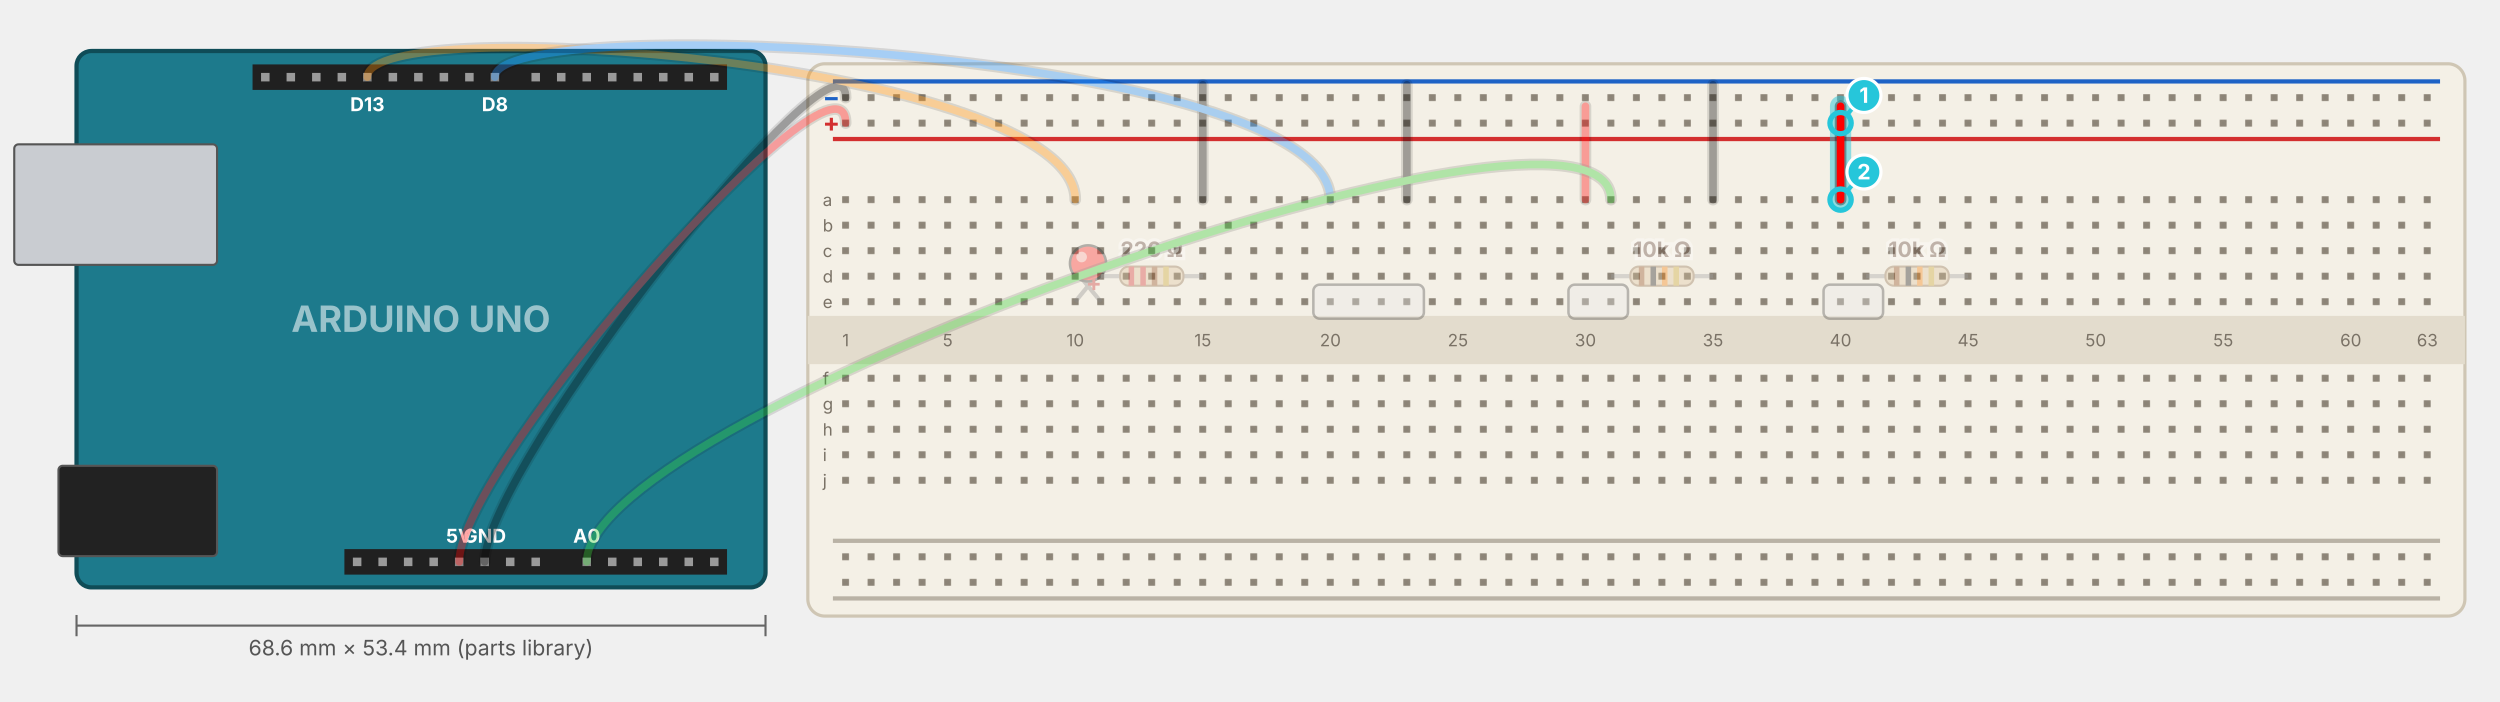
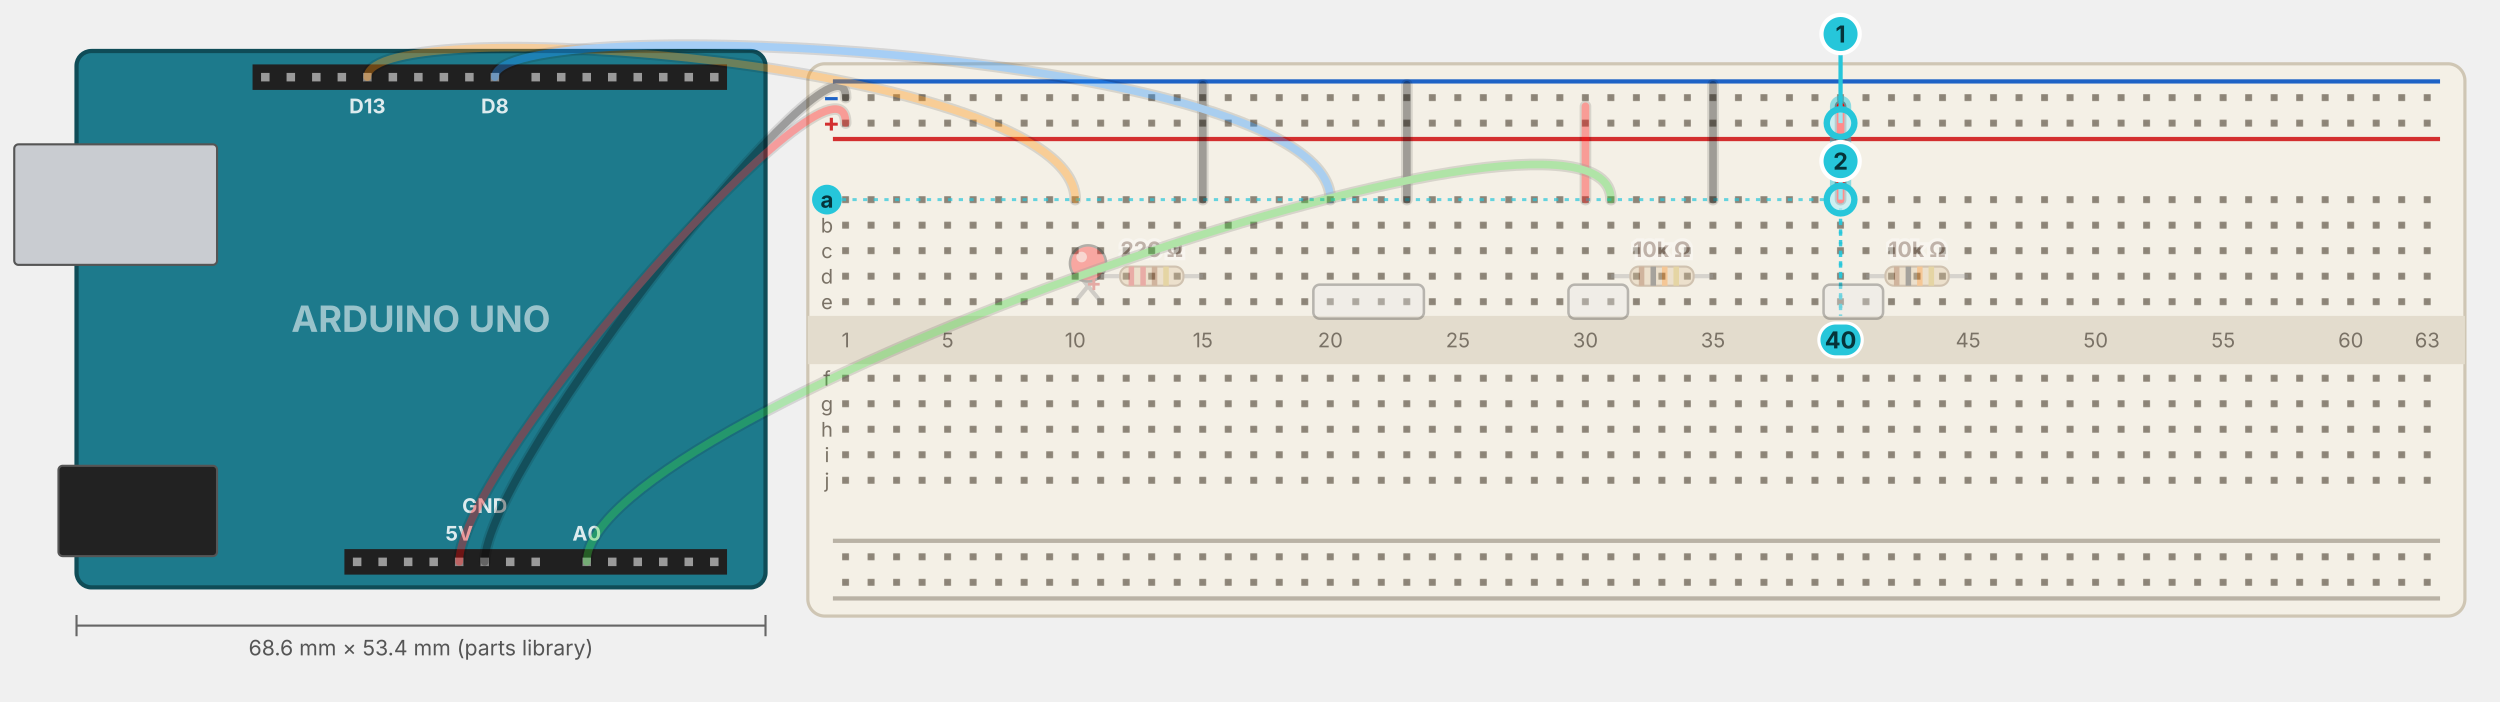
<svg xmlns="http://www.w3.org/2000/svg" viewBox="0 0 1176 330" font-family="system-ui,-apple-system,Segoe UI,sans-serif">
  <rect x="36" y="24" width="324.1" height="252.3" rx="7" fill="#1d7a8c" stroke="#0f4c57" stroke-width="2" />
  <rect x="6.7" y="67.9" width="95.4" height="56.7" rx="2" fill="#c9ccd1" stroke="#555" />
  <rect x="27.5" y="219.1" width="74.6" height="42.5" rx="2" fill="#222" stroke="#555" />
  <rect x="118.8" y="30.3" width="223.2" height="12.0" fill="#202020" />
  <rect x="162.0" y="258.3" width="180.0" height="12.0" fill="#202020" />
  <rect x="166.0" y="262.3" width="4" height="4" fill="#9a9a9a" />
  <rect x="178.0" y="262.3" width="4" height="4" fill="#9a9a9a" />
  <rect x="190.0" y="262.3" width="4" height="4" fill="#9a9a9a" />
  <rect x="202.0" y="262.3" width="4" height="4" fill="#9a9a9a" />
  <rect x="214.0" y="262.3" width="4" height="4" fill="#9a9a9a" />
  <rect x="226.0" y="262.3" width="4" height="4" fill="#9a9a9a" />
  <rect x="238.0" y="262.3" width="4" height="4" fill="#9a9a9a" />
  <rect x="250.0" y="262.3" width="4" height="4" fill="#9a9a9a" />
  <rect x="274.0" y="262.3" width="4" height="4" fill="#9a9a9a" />
  <rect x="286.0" y="262.3" width="4" height="4" fill="#9a9a9a" />
  <rect x="298.0" y="262.3" width="4" height="4" fill="#9a9a9a" />
  <rect x="310.0" y="262.3" width="4" height="4" fill="#9a9a9a" />
  <rect x="322.0" y="262.3" width="4" height="4" fill="#9a9a9a" />
  <rect x="334.0" y="262.3" width="4" height="4" fill="#9a9a9a" />
  <rect x="334.0" y="34.3" width="4" height="4" fill="#9a9a9a" />
  <rect x="322.0" y="34.3" width="4" height="4" fill="#9a9a9a" />
  <rect x="310.0" y="34.3" width="4" height="4" fill="#9a9a9a" />
  <rect x="298.0" y="34.3" width="4" height="4" fill="#9a9a9a" />
  <rect x="286.0" y="34.3" width="4" height="4" fill="#9a9a9a" />
  <rect x="274.0" y="34.3" width="4" height="4" fill="#9a9a9a" />
  <rect x="262.0" y="34.3" width="4" height="4" fill="#9a9a9a" />
  <rect x="250.0" y="34.3" width="4" height="4" fill="#9a9a9a" />
  <rect x="230.8" y="34.3" width="4" height="4" fill="#9a9a9a" />
  <rect x="218.8" y="34.3" width="4" height="4" fill="#9a9a9a" />
  <rect x="206.8" y="34.3" width="4" height="4" fill="#9a9a9a" />
  <rect x="194.8" y="34.3" width="4" height="4" fill="#9a9a9a" />
  <rect x="182.8" y="34.3" width="4" height="4" fill="#9a9a9a" />
  <rect x="170.8" y="34.3" width="4" height="4" fill="#9a9a9a" />
  <rect x="158.8" y="34.3" width="4" height="4" fill="#9a9a9a" />
  <rect x="146.8" y="34.3" width="4" height="4" fill="#9a9a9a" />
  <rect x="134.8" y="34.3" width="4" height="4" fill="#9a9a9a" />
  <rect x="122.8" y="34.3" width="4" height="4" fill="#9a9a9a" />
  <text x="198.0" y="156.1" text-anchor="middle" font-size="17" font-weight="700" fill="#ffffff" opacity=".55">ARDUINO UNO</text>
-   <text x="216.0" y="255.3" text-anchor="middle" font-size="9" font-weight="700" fill="#fff">5V</text>
-   <text x="276.0" y="255.3" text-anchor="middle" font-size="9" font-weight="700" fill="#fff">A0</text>
-   <text x="172.8" y="52.3" text-anchor="middle" font-size="9" font-weight="700" fill="#fff">D13</text>
-   <text x="232.8" y="52.3" text-anchor="middle" font-size="9" font-weight="700" fill="#fff">D8</text>
-   <text x="228.0" y="255.3" text-anchor="middle" font-size="9" font-weight="700" fill="#fff">GND</text>
+   <text x="172.8" y="53.3" text-anchor="middle" font-size="9.5" font-weight="700" fill="#fff" opacity=".85">D13</text>
+   <text x="216.0" y="254.3" text-anchor="middle" font-size="9.5" font-weight="700" fill="#fff" opacity=".85">5V</text>
+   <text x="228.0" y="241.3" text-anchor="middle" font-size="9.5" font-weight="700" fill="#fff" opacity=".85">GND</text>
+   <text x="232.8" y="53.3" text-anchor="middle" font-size="9.5" font-weight="700" fill="#fff" opacity=".85">D8</text>
+   <text x="276.0" y="254.3" text-anchor="middle" font-size="9.5" font-weight="700" fill="#fff" opacity=".85">A0</text>
  <path d="M36 289.283v10M360.1 289.283v10M36 294.283H360.1" stroke="#666" fill="none" />
  <text x="198.0" y="308.283" text-anchor="middle" font-size="10" fill="#555">68.6 mm × 53.4 mm (parts library)</text>
  <rect x="380" y="30" width="779.5" height="259.8" rx="8" fill="#f4f0e6" stroke="#cfc6b4" stroke-width="1.5" />
  <rect x="380" y="148.6" width="779.5" height="22.7" fill="#e3dccd" />
  <pattern id="holes" x="391.76" y="87.92" width="12" height="12" patternUnits="userSpaceOnUse">
    <rect x="4.4" y="4.4" width="3.2" height="3.2" fill="#8c8477" />
  </pattern>
  <rect x="391.8" y="87.9" width="756" height="60" fill="url(#holes)" />
  <rect x="391.8" y="171.9" width="756" height="60" fill="url(#holes)" />
  <rect x="391.8" y="51.9" width="756" height="12" fill="url(#holes)" />
  <line x1="391.8" y1="65.4" x2="1147.8" y2="65.4" stroke="#d32f2f" stroke-width="2" />
  <text x="387" y="61.9" font-size="12" font-weight="700" fill="#d32f2f">+</text>
  <rect x="391.8" y="39.9" width="756" height="12" fill="url(#holes)" />
  <line x1="391.8" y1="38.3" x2="1147.8" y2="38.3" stroke="#1e63c6" stroke-width="2" />
  <text x="387" y="49.9" font-size="12" font-weight="700" fill="#1e63c6">−</text>
  <rect x="391.8" y="256.0" width="756" height="12" fill="url(#holes)" />
  <line x1="391.8" y1="254.4" x2="1147.8" y2="254.4" stroke="#b9b2a5" stroke-width="2" />
  <rect x="391.8" y="268.0" width="756" height="12" fill="url(#holes)" />
  <line x1="391.8" y1="281.5" x2="1147.8" y2="281.5" stroke="#b9b2a5" stroke-width="2" />
-   <text x="397.8" y="162.9" text-anchor="middle" font-size="8" fill="#7a7266">1</text>
-   <text x="445.8" y="162.9" text-anchor="middle" font-size="8" fill="#7a7266">5</text>
-   <text x="505.8" y="162.9" text-anchor="middle" font-size="8" fill="#7a7266">10</text>
-   <text x="565.8" y="162.9" text-anchor="middle" font-size="8" fill="#7a7266">15</text>
-   <text x="625.8" y="162.9" text-anchor="middle" font-size="8" fill="#7a7266">20</text>
-   <text x="685.8" y="162.9" text-anchor="middle" font-size="8" fill="#7a7266">25</text>
-   <text x="745.8" y="162.9" text-anchor="middle" font-size="8" fill="#7a7266">30</text>
-   <text x="805.8" y="162.9" text-anchor="middle" font-size="8" fill="#7a7266">35</text>
-   <text x="865.8" y="162.9" text-anchor="middle" font-size="8" fill="#7a7266">40</text>
-   <text x="925.8" y="162.9" text-anchor="middle" font-size="8" fill="#7a7266">45</text>
-   <text x="985.8" y="162.9" text-anchor="middle" font-size="8" fill="#7a7266">50</text>
-   <text x="1045.8" y="162.9" text-anchor="middle" font-size="8" fill="#7a7266">55</text>
-   <text x="1105.8" y="162.9" text-anchor="middle" font-size="8" fill="#7a7266">60</text>
-   <text x="1141.8" y="162.9" text-anchor="middle" font-size="8" fill="#7a7266">63</text>
-   <text x="387" y="96.9" font-size="8" fill="#7a7266">a</text>
-   <text x="387" y="108.9" font-size="8" fill="#7a7266">b</text>
-   <text x="387" y="120.9" font-size="8" fill="#7a7266">c</text>
-   <text x="387" y="132.9" font-size="8" fill="#7a7266">d</text>
-   <text x="387" y="144.9" font-size="8" fill="#7a7266">e</text>
-   <text x="387" y="180.9" font-size="8" fill="#7a7266">f</text>
-   <text x="387" y="192.9" font-size="8" fill="#7a7266">g</text>
-   <text x="387" y="204.9" font-size="8" fill="#7a7266">h</text>
-   <text x="387" y="216.9" font-size="8" fill="#7a7266">i</text>
-   <text x="387" y="228.9" font-size="8" fill="#7a7266">j</text>
+   <text x="397.8" y="163.4" text-anchor="middle" font-size="9.5" fill="#7a7266">1</text>
+   <text x="445.8" y="163.4" text-anchor="middle" font-size="9.5" fill="#7a7266">5</text>
+   <text x="505.8" y="163.4" text-anchor="middle" font-size="9.5" fill="#7a7266">10</text>
+   <text x="565.8" y="163.4" text-anchor="middle" font-size="9.5" fill="#7a7266">15</text>
+   <text x="625.8" y="163.4" text-anchor="middle" font-size="9.5" fill="#7a7266">20</text>
+   <text x="685.8" y="163.4" text-anchor="middle" font-size="9.5" fill="#7a7266">25</text>
+   <text x="745.8" y="163.4" text-anchor="middle" font-size="9.5" fill="#7a7266">30</text>
+   <text x="805.8" y="163.4" text-anchor="middle" font-size="9.5" fill="#7a7266">35</text>
+   <text x="925.8" y="163.4" text-anchor="middle" font-size="9.5" fill="#7a7266">45</text>
+   <text x="985.8" y="163.4" text-anchor="middle" font-size="9.5" fill="#7a7266">50</text>
+   <text x="1045.8" y="163.4" text-anchor="middle" font-size="9.5" fill="#7a7266">55</text>
+   <text x="1105.8" y="163.4" text-anchor="middle" font-size="9.5" fill="#7a7266">60</text>
+   <text x="1141.8" y="163.4" text-anchor="middle" font-size="9.5" fill="#7a7266">63</text>
+   <text x="389" y="109.4" text-anchor="middle" font-size="9.5" fill="#7a7266">b</text>
+   <text x="389" y="121.4" text-anchor="middle" font-size="9.5" fill="#7a7266">c</text>
+   <text x="389" y="133.4" text-anchor="middle" font-size="9.5" fill="#7a7266">d</text>
+   <text x="389" y="145.4" text-anchor="middle" font-size="9.5" fill="#7a7266">e</text>
+   <text x="389" y="181.4" text-anchor="middle" font-size="9.5" fill="#7a7266">f</text>
+   <text x="389" y="193.4" text-anchor="middle" font-size="9.5" fill="#7a7266">g</text>
+   <text x="389" y="205.4" text-anchor="middle" font-size="9.5" fill="#7a7266">h</text>
+   <text x="389" y="217.4" text-anchor="middle" font-size="9.5" fill="#7a7266">i</text>
+   <text x="389" y="229.4" text-anchor="middle" font-size="9.5" fill="#7a7266">j</text>
+   <line x1="865.8" y1="57.9" x2="865.8" y2="148.6" stroke="#26c6da" stroke-width="1.6" stroke-dasharray="2 3" opacity=".9" />
+   <line x1="865.8" y1="93.9" x2="865.8" y2="148.6" stroke="#26c6da" stroke-width="1.6" stroke-dasharray="2 3" opacity=".9" />
+   <line x1="396" y1="93.9" x2="858.8" y2="93.9" stroke="#26c6da" stroke-width="1.4" stroke-dasharray="2 3" opacity=".7" />
  <g class="ps-old" opacity=".35">
    <path d="M505.8 141.9L514.8 130.9M517.8 141.9L508.8 130.9" stroke="#8a8a8a" stroke-width="2" fill="none" />
    <circle cx="511.8" cy="123.9" r="8.5" fill="#FF2020" stroke="#333" stroke-width="1.2" />
    <circle cx="508.8" cy="120.9" r="2.5" fill="#fff" opacity=".6" />
    <text x="510.8" y="136.9" font-size="11" font-weight="700" fill="#c62828">+</text>
    <line x1="517.8" y1="129.9" x2="565.8" y2="129.9" stroke="#9e9e9e" stroke-width="2" />
    <g transform="translate(541.8 129.9) rotate(0.0)">
      <rect x="-14.9" y="-4.5" width="29.8" height="9" rx="4" fill="#dcc29a" stroke="#8d6e4a" />
      <rect x="-10.9" y="-4.5" width="2.6" height="9" fill="#d32f2f" />
      <rect x="-5.4" y="-4.5" width="2.6" height="9" fill="#d32f2f" />
      <rect x="0.0" y="-4.5" width="2.6" height="9" fill="#8b4513" />
      <rect x="5.4" y="-4.5" width="2.6" height="9" fill="#c9a227" />
    </g>
    <text x="541.8" y="120.9" text-anchor="middle" font-size="10" font-weight="700" fill="#5d4037" paint-order="stroke" stroke="#fff" stroke-width="3">220 Ω</text>
    <rect x="617.8" y="133.9" width="52.0" height="16.0" rx="3" fill="#e9e9e9" stroke="#444" stroke-width="1.2" />
    <rect x="737.8" y="133.9" width="28.0" height="16.0" rx="3" fill="#e9e9e9" stroke="#444" stroke-width="1.2" />
    <line x1="757.8" y1="129.9" x2="805.8" y2="129.9" stroke="#9e9e9e" stroke-width="2" />
    <g transform="translate(781.8 129.9) rotate(0.0)">
      <rect x="-14.9" y="-4.5" width="29.8" height="9" rx="4" fill="#dcc29a" stroke="#8d6e4a" />
      <rect x="-10.9" y="-4.5" width="2.6" height="9" fill="#8b4513" />
      <rect x="-5.4" y="-4.5" width="2.6" height="9" fill="#111" />
      <rect x="0.0" y="-4.5" width="2.6" height="9" fill="#f57c00" />
      <rect x="5.4" y="-4.5" width="2.6" height="9" fill="#c9a227" />
    </g>
    <text x="781.8" y="120.9" text-anchor="middle" font-size="10" font-weight="700" fill="#5d4037" paint-order="stroke" stroke="#fff" stroke-width="3">10k Ω</text>
    <rect x="857.8" y="133.9" width="28.0" height="16.0" rx="3" fill="#e9e9e9" stroke="#444" stroke-width="1.2" />
    <line x1="877.8" y1="129.9" x2="925.8" y2="129.9" stroke="#9e9e9e" stroke-width="2" />
    <g transform="translate(901.8 129.9) rotate(0.0)">
      <rect x="-14.9" y="-4.5" width="29.8" height="9" rx="4" fill="#dcc29a" stroke="#8d6e4a" />
      <rect x="-10.9" y="-4.5" width="2.6" height="9" fill="#8b4513" />
      <rect x="-5.4" y="-4.5" width="2.6" height="9" fill="#111" />
      <rect x="0.0" y="-4.5" width="2.6" height="9" fill="#f57c00" />
      <rect x="5.4" y="-4.5" width="2.6" height="9" fill="#c9a227" />
    </g>
    <text x="901.8" y="120.9" text-anchor="middle" font-size="10" font-weight="700" fill="#5d4037" paint-order="stroke" stroke="#fff" stroke-width="3">10k Ω</text>
    <path d="M228.0 264.3C228.0 219.9 397.8 4.0 397.8 45.9" stroke="#0005" stroke-width="5.5" fill="none" stroke-linecap="round" />
    <path d="M228.0 264.3C228.0 219.9 397.8 4.0 397.8 45.9" stroke="#000000" stroke-width="3.6" fill="none" stroke-linecap="round" />
    <path d="M216.0 264.3C216.0 218.5 397.8 12.1 397.8 57.9" stroke="#0005" stroke-width="5.5" fill="none" stroke-linecap="round" />
    <path d="M216.0 264.3C216.0 218.5 397.8 12.1 397.8 57.9" stroke="#FF0000" stroke-width="3.6" fill="none" stroke-linecap="round" />
    <path d="M172.8 36.3C172.8 4.0 505.8 30.0 505.8 93.9" stroke="#0005" stroke-width="5.5" fill="none" stroke-linecap="round" />
    <path d="M172.8 36.3C172.8 4.0 505.8 30.0 505.8 93.9" stroke="#FF8C00" stroke-width="3.6" fill="none" stroke-linecap="round" />
    <path d="M565.8 93.9C565.8 69.9 565.8 21.9 565.8 45.9" stroke="#0005" stroke-width="5.5" fill="none" stroke-linecap="round" />
    <path d="M565.8 93.9C565.8 69.9 565.8 21.9 565.8 45.9" stroke="#000000" stroke-width="3.6" fill="none" stroke-linecap="round" />
    <path d="M232.8 36.3C232.8 4.0 625.8 23.9 625.8 93.9" stroke="#0005" stroke-width="5.5" fill="none" stroke-linecap="round" />
    <path d="M232.8 36.3C232.8 4.0 625.8 23.9 625.8 93.9" stroke="#1E90FF" stroke-width="3.6" fill="none" stroke-linecap="round" />
    <path d="M661.8 93.9C661.8 69.9 661.8 21.9 661.8 45.9" stroke="#0005" stroke-width="5.5" fill="none" stroke-linecap="round" />
    <path d="M661.8 93.9C661.8 69.9 661.8 21.9 661.8 45.9" stroke="#000000" stroke-width="3.6" fill="none" stroke-linecap="round" />
    <path d="M745.8 57.9C745.8 33.9 745.8 69.9 745.8 93.9" stroke="#0005" stroke-width="5.5" fill="none" stroke-linecap="round" />
    <path d="M745.8 57.9C745.8 33.9 745.8 69.9 745.8 93.9" stroke="#FF0000" stroke-width="3.6" fill="none" stroke-linecap="round" />
    <path d="M276.0 264.3C276.0 194.3 757.8 23.9 757.8 93.9" stroke="#0005" stroke-width="5.5" fill="none" stroke-linecap="round" />
    <path d="M276.0 264.3C276.0 194.3 757.8 23.9 757.8 93.9" stroke="#32CD32" stroke-width="3.6" fill="none" stroke-linecap="round" />
    <path d="M805.8 93.9C805.8 69.9 805.8 21.9 805.8 45.9" stroke="#0005" stroke-width="5.5" fill="none" stroke-linecap="round" />
    <path d="M805.8 93.9C805.8 69.9 805.8 21.9 805.8 45.9" stroke="#000000" stroke-width="3.6" fill="none" stroke-linecap="round" />
  </g>
  <g class="ps-new" data-anim="wire" data-id="wire_ldr_vcc">
    <path d="M865.8 57.9C865.8 33.9 865.8 69.9 865.8 93.9" stroke="#26c6da" stroke-width="10" fill="none" stroke-linecap="round" opacity=".5" />
    <path d="M865.8 57.9C865.8 33.9 865.8 69.9 865.8 93.9" stroke="#0005" stroke-width="5.5" fill="none" stroke-linecap="round" />
    <path d="M865.8 57.9C865.8 33.9 865.8 69.9 865.8 93.9" stroke="#FF0000" stroke-width="3.6" fill="none" stroke-linecap="round" />
  </g>
+   <rect x="855.6" y="151.9" width="20.4" height="16" rx="8" fill="#26c6da" stroke="#fff" stroke-width="1.5" />
+   <text x="865.8" y="163.9" text-anchor="middle" font-size="11" font-weight="700" fill="#06343a">40</text>
+   <circle cx="389" cy="93.9" r="7" fill="#26c6da" />
+   <text x="389" y="97.7" text-anchor="middle" font-size="10.5" font-weight="700" fill="#06343a">a</text>
  <g class="ps-marks">
-     <circle cx="865.8" cy="57.9" r="5" fill="none" stroke="#26c6da" stroke-width="2.5" />
-     <line x1="868.8" y1="53.9" x2="876.8" y2="44.9" stroke="#26c6da" stroke-width="2" />
-     <circle cx="876.8" cy="44.9" r="8" fill="#26c6da" stroke="#fff" stroke-width="1.5" />
-     <text x="876.8" y="48.4" text-anchor="middle" font-size="10" font-weight="700" fill="#fff">1</text>
-     <circle cx="865.8" cy="93.9" r="5" fill="none" stroke="#26c6da" stroke-width="2.5" />
-     <line x1="868.8" y1="89.9" x2="876.8" y2="80.9" stroke="#26c6da" stroke-width="2" />
-     <circle cx="876.8" cy="80.9" r="8" fill="#26c6da" stroke="#fff" stroke-width="1.5" />
-     <text x="876.8" y="84.4" text-anchor="middle" font-size="10" font-weight="700" fill="#fff">2</text>
+     <line x1="865.8" y1="57.9" x2="865.8" y2="16.0" stroke="#26c6da" stroke-width="2" />
+     <circle cx="865.8" cy="57.9" r="6.5" fill="#fff" fill-opacity=".55" stroke="#26c6da" stroke-width="3" />
+     <circle cx="865.8" cy="16.0" r="9" fill="#26c6da" stroke="#fff" stroke-width="2" />
+     <text x="865.8" y="20.0" text-anchor="middle" font-size="11" font-weight="700" fill="#06343a">1</text>
+     <line x1="865.8" y1="93.9" x2="865.8" y2="75.8" stroke="#26c6da" stroke-width="2" />
+     <circle cx="865.8" cy="93.9" r="6.5" fill="#fff" fill-opacity=".55" stroke="#26c6da" stroke-width="3" />
+     <circle cx="865.8" cy="75.8" r="9" fill="#26c6da" stroke="#fff" stroke-width="2" />
+     <text x="865.8" y="79.8" text-anchor="middle" font-size="11" font-weight="700" fill="#06343a">2</text>
  </g>
</svg>
